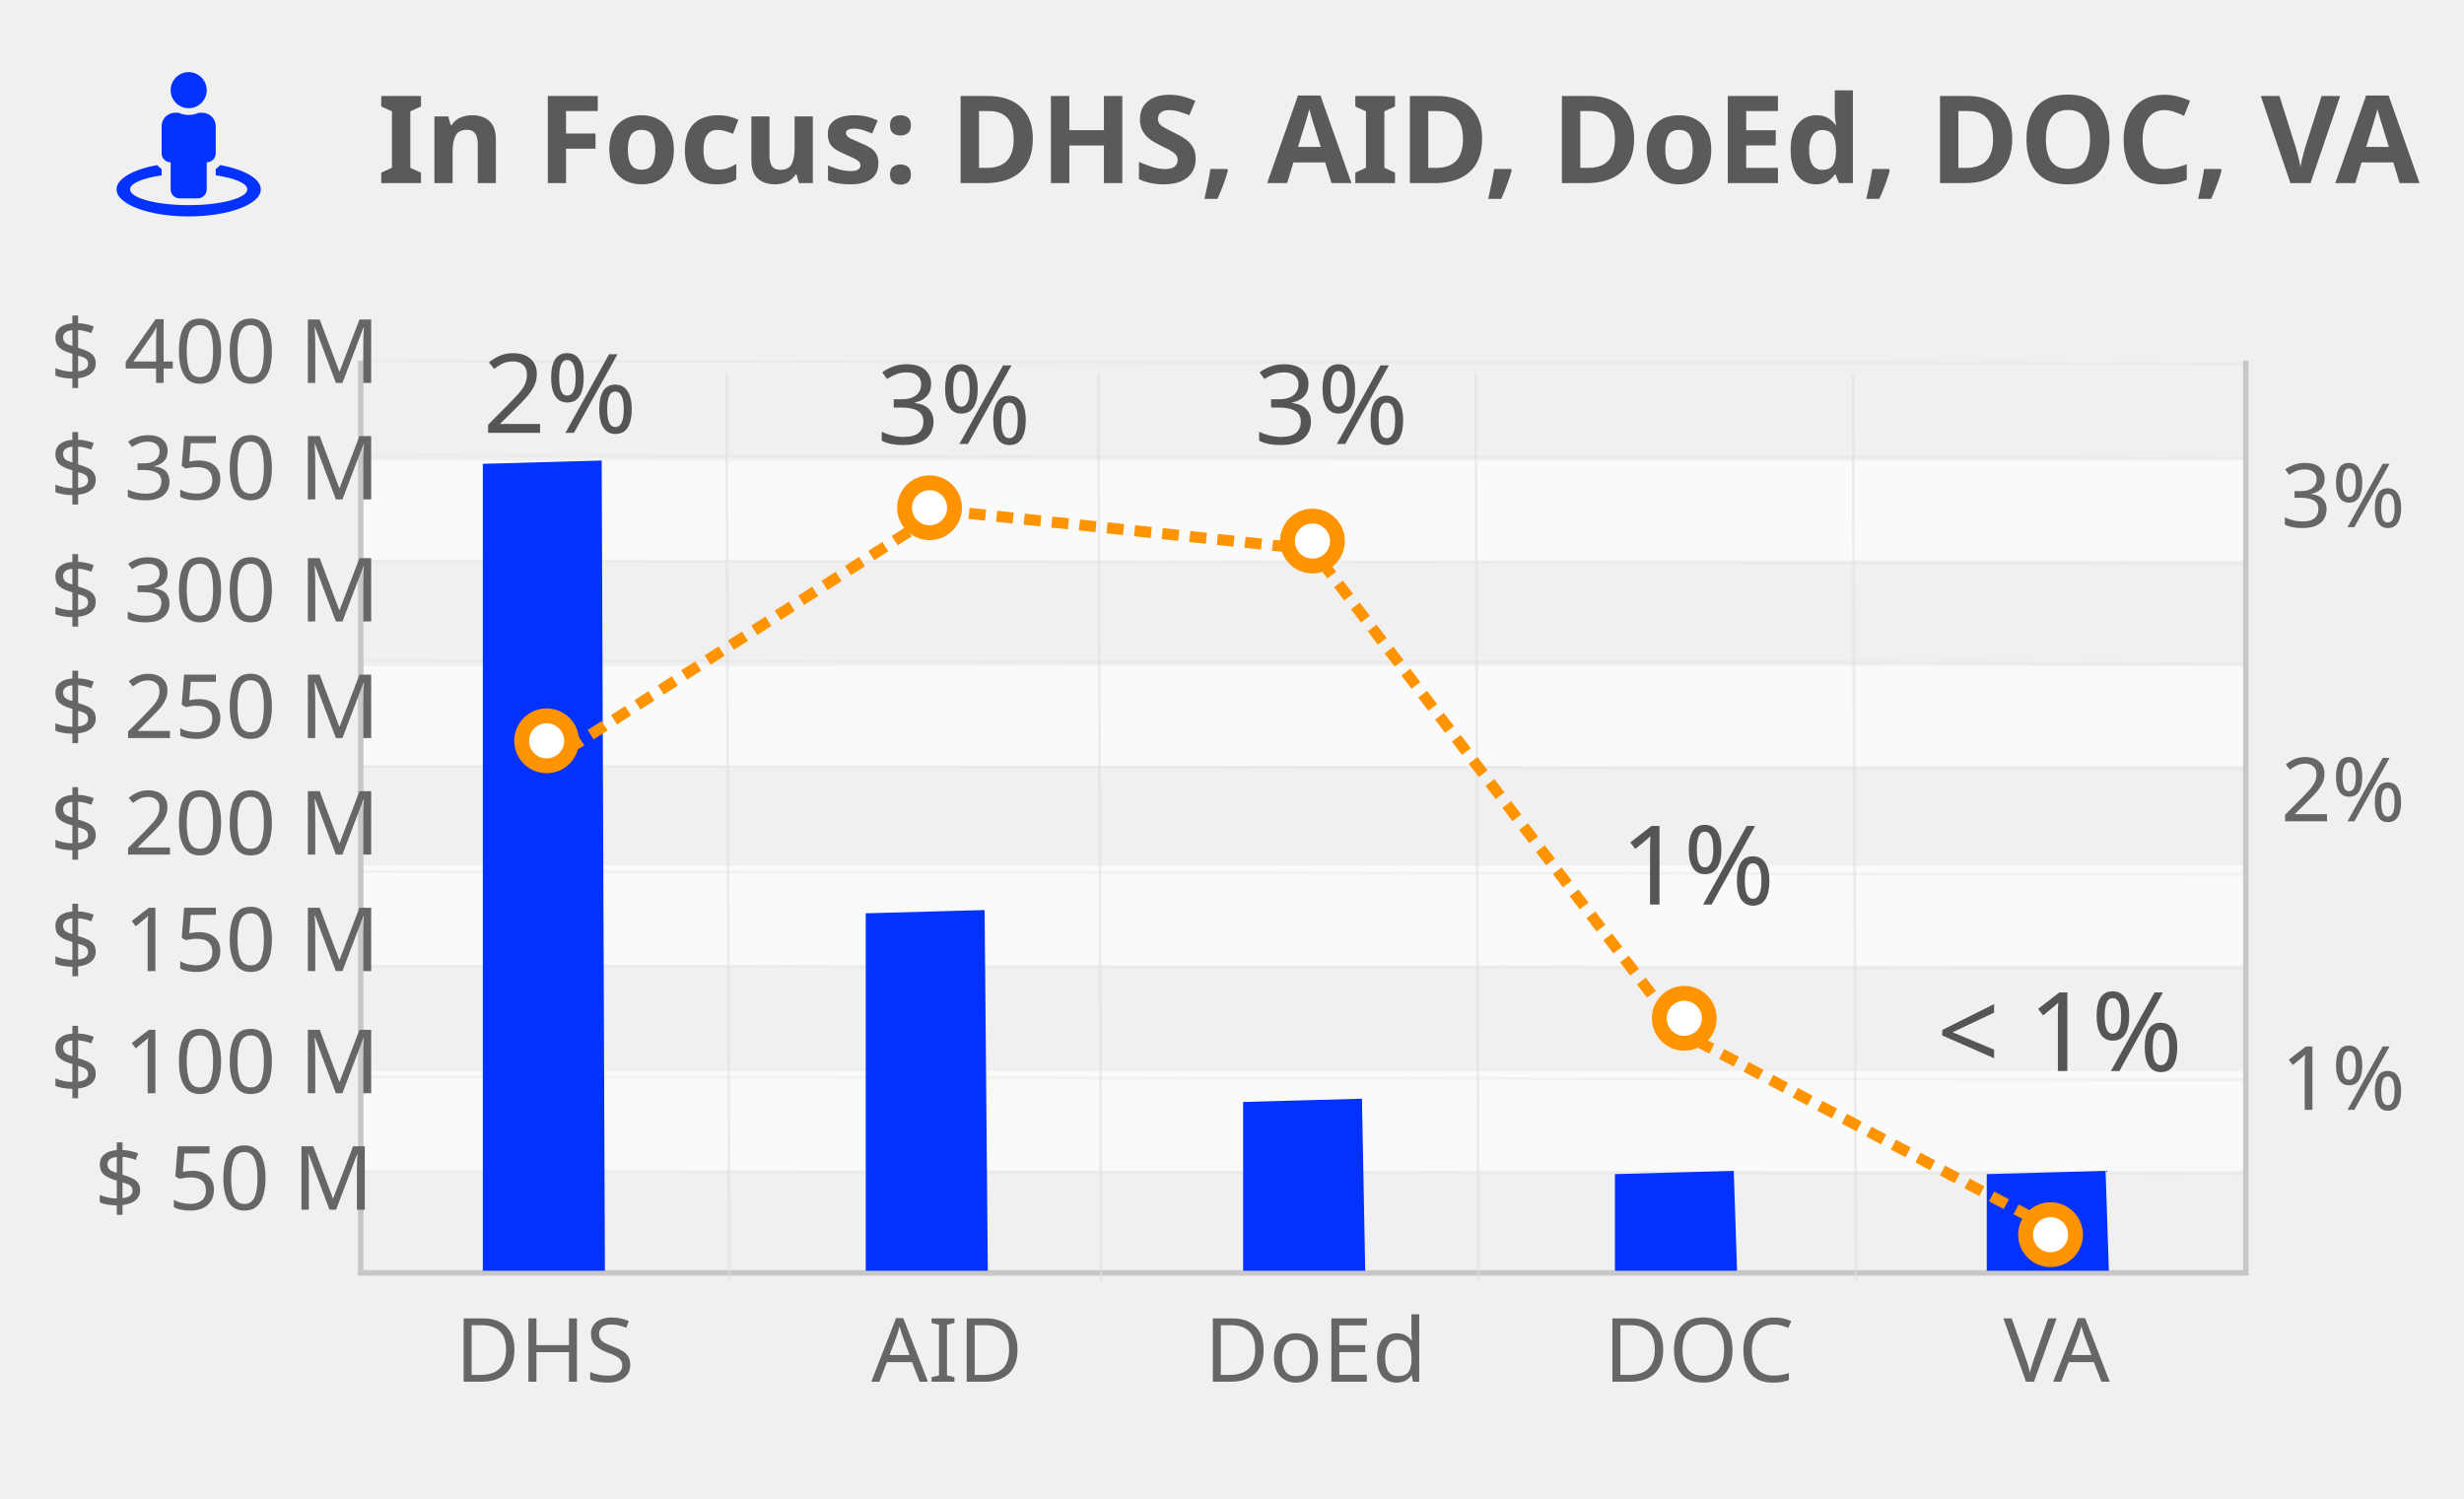
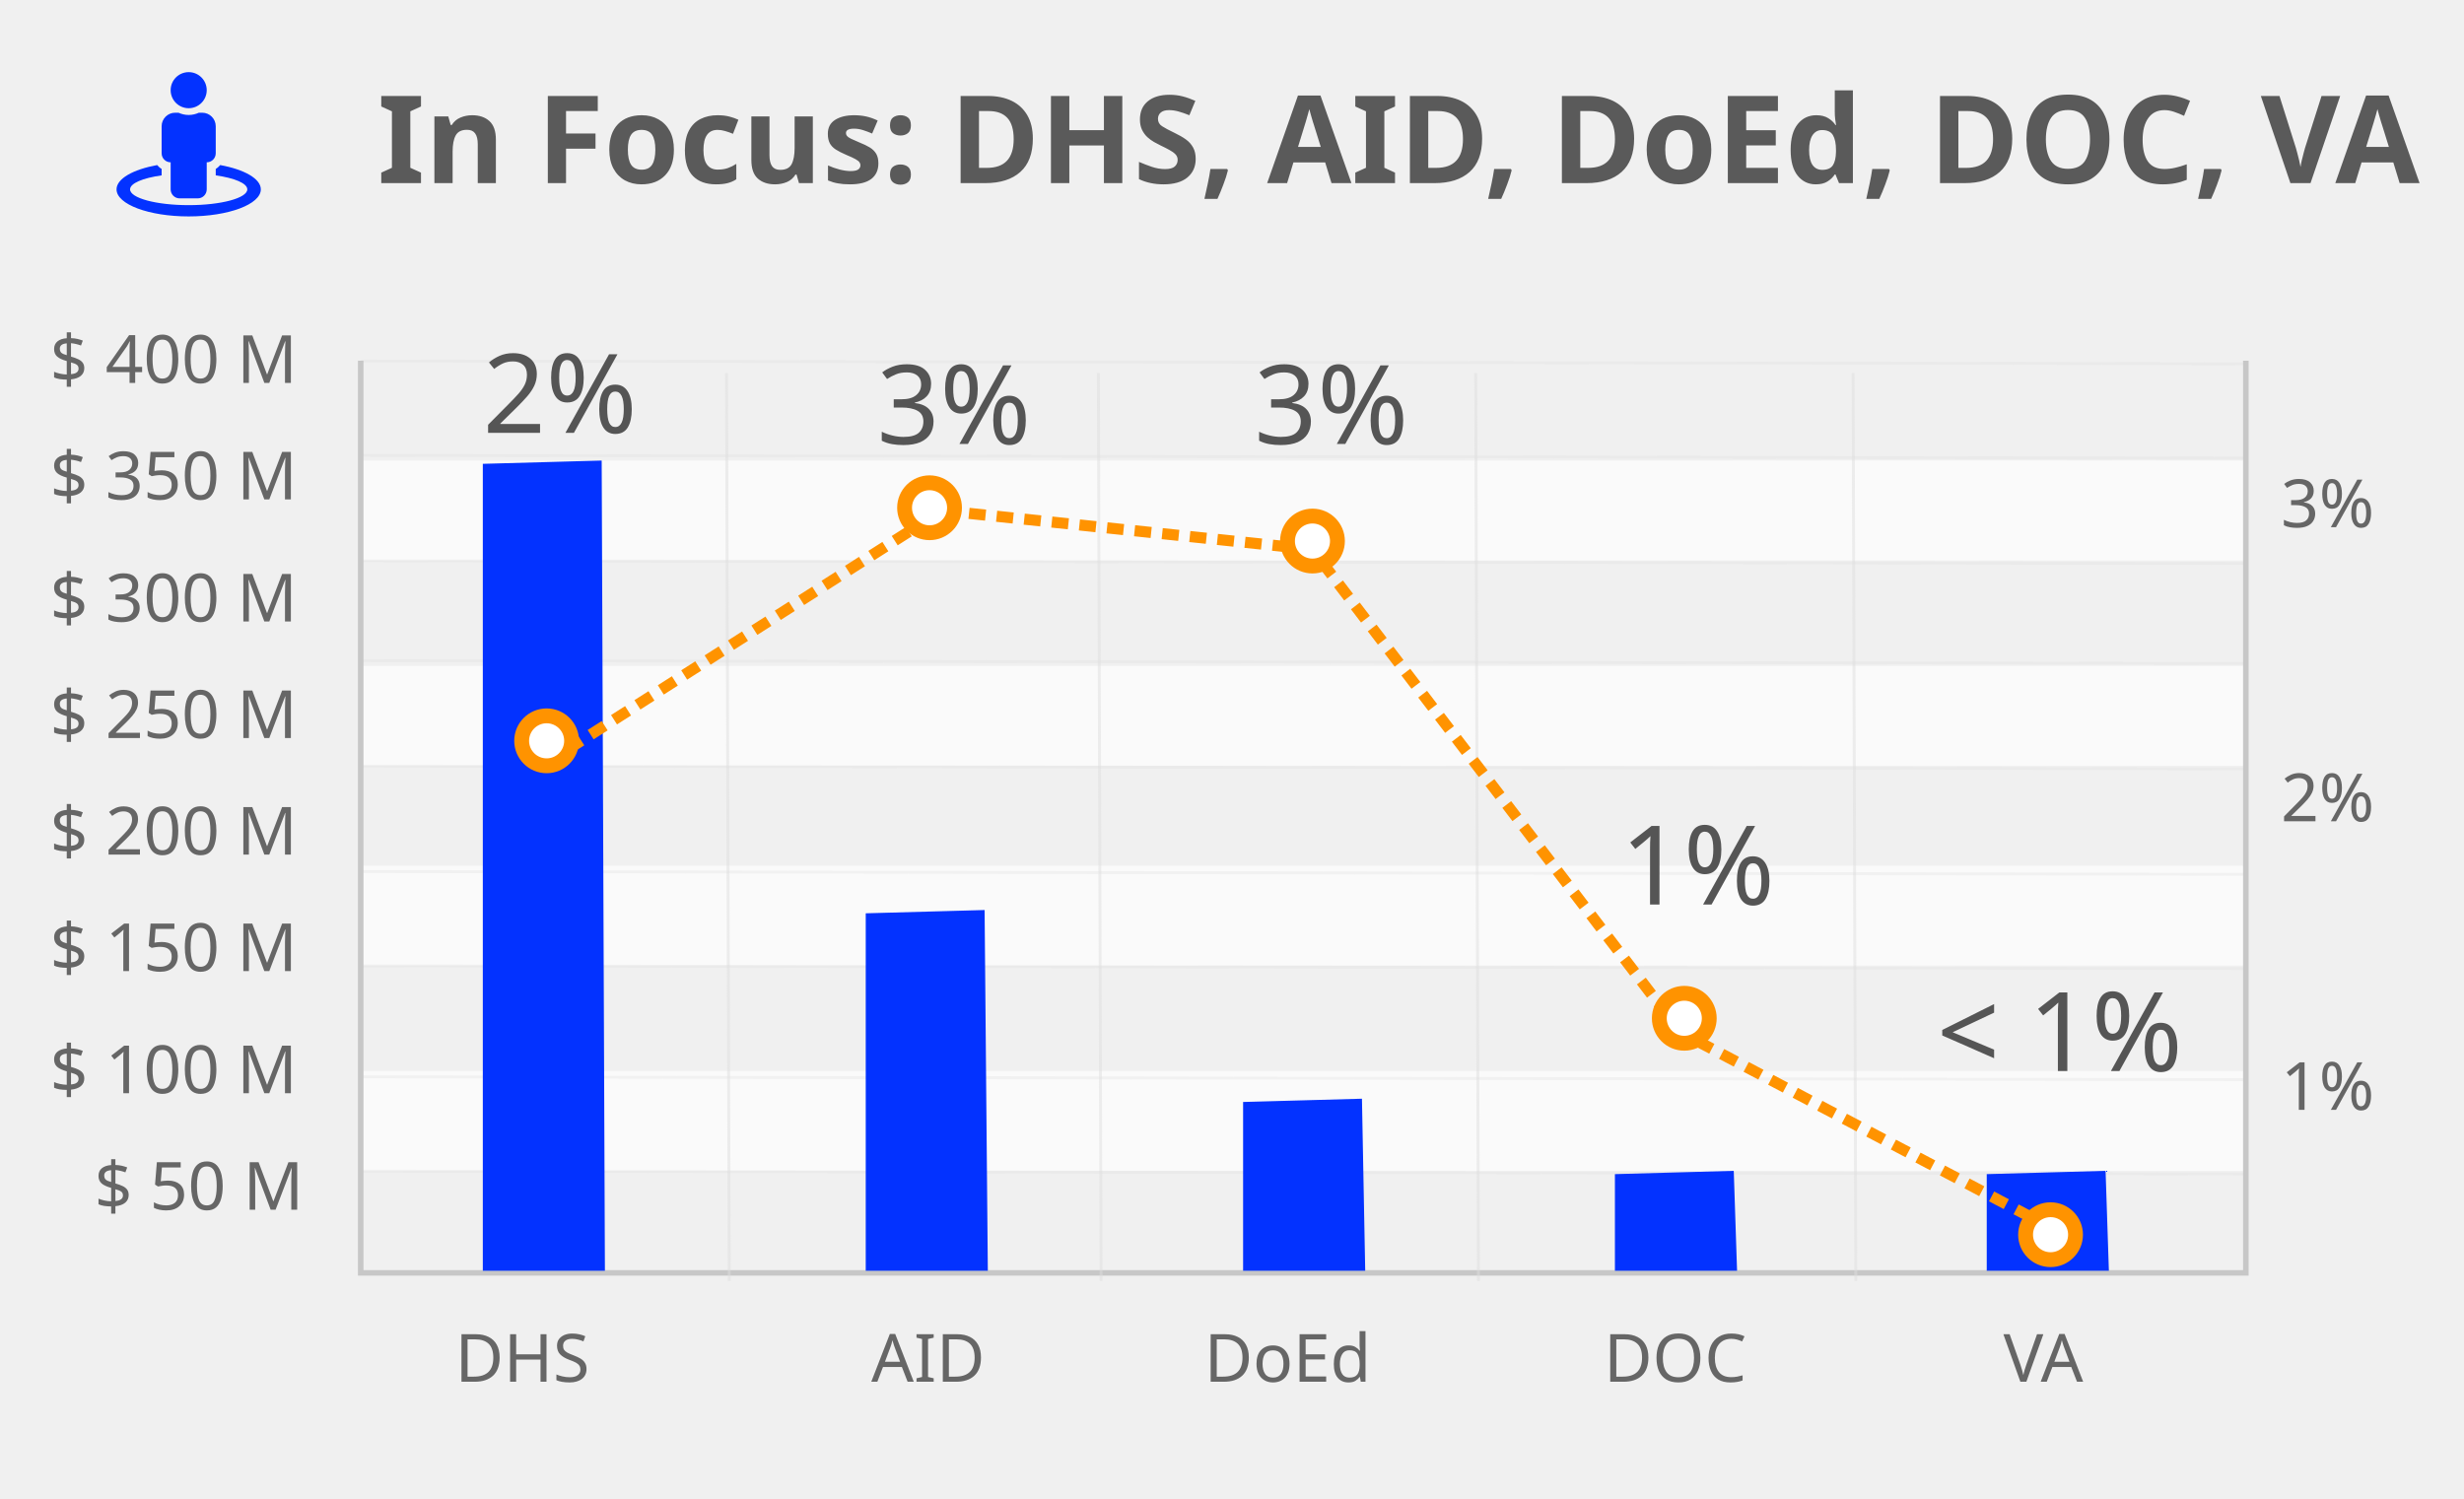
<svg xmlns="http://www.w3.org/2000/svg" focusable="true" tabIndex="0" width="100%" height="100%" aria-label="Bar chart of the 5 CFO Act agencies with the smallest amount of contract spending shown in millions of dollars. A line chart overlays the bars showing percentage of total contract spending by each agency. All are 3% or less." viewBox="0 0 444 270" version="1.1">
  <defs>
    <style text="text/css">
	#clear-24px:hover {
	  cursor: pointer;
 	}
     #Graph-Title {
-         font-size: 18px;
+         font-size: 1.125rem;
        font-weight: 600;
        color: #555555;
     }
      </style>
  </defs>
  <g id="Viz-1-Pop-Out-Outline_Desktop" stroke="none" stroke-width="1" fill="none" fill-rule="evenodd">
    <g id="Background" transform="translate(65, 64)">
      <g id="Background-fill" transform="translate(0, 19)" fill="#FAFAFA" fill-rule="nonzero">
        <polygon id="Rectangle-16" points="0 110 340 110 340 128 0 128" />
        <polygon id="Rectangle-16-Copy-2" points="0 73 340 73 340 91 0 91" />
        <polygon id="Rectangle-16-Copy-3" points="0 37 340 37 340 55 0 55" />
        <polygon id="Rectangle-16-Copy-4" points="0 0 340 0 340 18 0 18" />
      </g>
      <g id="Horizontal-Lines" opacity="0.3" stroke="#DDDDDD" stroke-linecap="square" stroke-width="0.525">
        <line x1="0.351" y1="1.053" x2="339.697" y2="1.553" id="Line" />
        <line x1="0.351" y1="18.053" x2="339.697" y2="18.553" id="Line-Copy-7" />
        <line x1="0.351" y1="37.053" x2="339.697" y2="37.553" id="Line-Copy-8" />
        <line x1="0.351" y1="55.053" x2="339.697" y2="55.553" id="Line-Copy-9" />
        <line x1="0.351" y1="74.053" x2="339.697" y2="74.553" id="Line-Copy-10" />
        <line x1="0.351" y1="93.053" x2="339.697" y2="93.553" id="Line-Copy-11" />
        <line x1="0.351" y1="110.053" x2="339.697" y2="110.553" id="Line-Copy-12" />
        <line x1="0.351" y1="130.053" x2="339.697" y2="130.553" id="Line-Copy-13" />
        <line x1="0.351" y1="147.053" x2="339.697" y2="147.553" id="Line-Copy-14" />
      </g>
      <polyline id="Scale" stroke="#C7C7C7" points="0 1 0 165.381 339.691 165.381 339.691 1" />
      <g id="Vertical-Lines" transform="translate(65, 3)" fill-rule="nonzero" opacity="0.5" stroke="#DDDDDD" stroke-linecap="square" stroke-width="0.525">
        <line x1="1.409" y1="163.581" x2="0.919" y2="0.5" id="Line-9-Copy-9" />
        <line x1="68.409" y1="163.581" x2="67.919" y2="0.5" id="Line-9-Copy-13" />
        <line x1="136.409" y1="163.581" x2="135.919" y2="0.5" id="Line-9-Copy-14" />
        <line x1="204.409" y1="163.581" x2="203.919" y2="0.5" id="Line-9-Copy-15" />
      </g>
    </g>
    <g id="Bar-Chart" transform="translate(87, 83)" fill="#0332FF" stroke="#0332FF" stroke-width="0.525">
      <path d="M21.16,0.263 L0.263,0.84 L0.263,145.738 L21.738,145.738 L21.16,0.263 Z" id="Rectangle" />
      <path d="M90.16,81.263 L69.263,81.84 L69.263,145.738 L90.737,145.738 L90.16,81.263 Z" id="Rectangle-Copy-2" />
      <path d="M158.16,115.263 L137.262,115.84 L137.262,145.738 L158.738,145.738 L158.16,115.263 Z" id="Rectangle-Copy-3" />
      <path d="M225.16,128.262 L204.262,128.84 L204.262,145.738 L225.738,145.738 L225.16,128.262 Z" id="Rectangle-Copy-4" />
      <path d="M292.16,128.262 L271.262,128.84 L271.262,145.738 L292.738,145.738 L292.16,128.262 Z" id="Rectangle-Copy-5" />
    </g>
    <path d="M98,137.771 L169.731,92 L236.458,99 L302.783,186 L371,222" id="Percent-Line" stroke="#FF9300" stroke-width="2" stroke-dasharray="3,2" />
    <g id="Circles" transform="translate(94, 87)" fill="#FFFFFF" stroke="#FF9300" stroke-width="2.675">
      <circle id="Oval-Copy-9" cx="4.5" cy="46.5" r="4.5" />
      <circle id="Oval-Copy-19" cx="73.5" cy="4.5" r="4.5" />
      <circle id="Oval-Copy-20" cx="142.5" cy="10.5" r="4.5" />
      <circle id="Oval-Copy-21" cx="209.5" cy="96.5" r="4.5" />
      <circle id="Oval-Copy-22" cx="275.5" cy="135.5" r="4.5" />
    </g>
    <g id="Percents" transform="translate(87, 58)" fill="#555555" font-family="SourceSansPro-SemiBold, Source Sans Pro" font-size="19.823" font-weight="500">
      <text id="2%">
        <tspan x="0" y="20">2%</tspan>
      </text>
      <text id="3%">
        <tspan x="71" y="22">3%</tspan>
      </text>
      <text id="3%">
        <tspan x="139" y="22">3%</tspan>
      </text>
      <text id="1%">
        <tspan x="205" y="105">1%</tspan>
      </text>
      <text id="1%">
        <tspan x="262" y="135">&lt; 1%</tspan>
      </text>
    </g>
-     <g id="Bottom-Labels" transform="translate(82, 233)" fill="#666666" font-family="SourceSansPro-Light, Source Sans Pro" font-size="16" font-weight="300">
+     <g id="Bottom-Labels" transform="translate(82, 233)" fill="#666666" font-family="SourceSansPro-Light, Source Sans Pro" font-size="1rem" font-weight="300">
      <text id="DHS">
        <tspan x="0" y="16">DHS</tspan>
      </text>
      <text id="AID">
        <tspan x="75" y="16">AID</tspan>
      </text>
      <text id="DOC">
        <tspan x="207" y="16">DOC</tspan>
      </text>
      <text id="DoEd">
        <tspan x="135" y="16">DoEd</tspan>
      </text>
      <text id="VA">
        <tspan x="279" y="16">VA</tspan>
      </text>
    </g>
-     <g id="Right-axis" transform="translate(411, 79)" fill="#666666" font-family="SourceSansPro-Light, Source Sans Pro" font-size="16" font-weight="300">
+     <g id="Right-axis" transform="translate(411, 79)" fill="#666666" font-family="SourceSansPro-Light, Source Sans Pro" font-size="1rem" font-weight="300">
      <text id="1%">
        <tspan x="0" y="121">1%</tspan>
      </text>
      <text id="2%">
        <tspan x="0" y="69">2%</tspan>
      </text>
      <text id="3%">
        <tspan x="0" y="16">3%</tspan>
      </text>
    </g>
-     <g id="Left-axis" transform="translate(9, 53)" fill="#666666" font-family="SourceSansPro-Light, Source Sans Pro" font-size="16" font-weight="300">
+     <g id="Left-axis" transform="translate(9, 53)" fill="#666666" font-family="SourceSansPro-Light, Source Sans Pro" font-size="1rem" font-weight="300">
      <text id="$-50-M">
        <tspan x="8" y="165">$ 50 M</tspan>
      </text>
      <text id="$-100-M">
        <tspan x="0" y="144">$ 100 M</tspan>
      </text>
      <text id="$-150-M">
        <tspan x="0" y="122">$ 150 M</tspan>
      </text>
      <text id="$-200-M">
        <tspan x="0" y="101">$ 200 M</tspan>
      </text>
      <text id="$-250-M">
        <tspan x="0" y="80">$ 250 M</tspan>
      </text>
      <text id="$-300-M">
        <tspan x="0" y="59">$ 300 M</tspan>
      </text>
      <text id="$-350-M">
        <tspan x="0" y="37">$ 350 M</tspan>
      </text>
      <text id="$-400-M">
        <tspan x="0" y="16">$ 400 M</tspan>
      </text>
    </g>
-     <text id="Graph-Title" font-family="SourceSansPro-SemiBold, Source Sans Pro" font-size="16" font-weight="500" fill="#5A5A5A" transform="translate(-63, 0)">
+     <text id="Graph-Title" font-family="SourceSansPro-SemiBold, Source Sans Pro" font-size="1rem" font-weight="500" fill="#5A5A5A" transform="translate(-63, 0)">
      <tspan x="131" y="33" font-size="22">In Focus: DHS, AID, DoEd, DOC, VA</tspan>
    </text>
    <g id="street-view-solid" transform="translate(21, 13)" fill="#0332FF" fill-rule="nonzero" x="0">
      <path d="M18.682,16.746 C18.448,17.015 18.186,17.259 17.875,17.439 L17.875,18.604 C21.253,19.078 23.562,20.028 23.562,21.125 C23.562,22.696 18.834,23.969 13,23.969 C7.166,23.969 2.438,22.696 2.438,21.125 C2.438,20.028 4.747,19.079 8.125,18.604 L8.125,17.439 C7.814,17.259 7.552,17.015 7.318,16.746 C2.989,17.537 0,19.198 0,21.125 C0,23.817 5.821,26 13,26 C20.179,26 26,23.817 26,21.125 C26,19.198 23.011,17.537 18.682,16.746 Z M13,6.5 C14.795,6.5 16.25,5.045 16.25,3.25 C16.25,1.455 14.795,0 13,0 C11.205,0 9.75,1.455 9.75,3.25 C9.75,5.045 11.205,6.5 13,6.5 Z M9.75,16.25 L9.75,21.125 C9.75,22.022 10.478,22.75 11.375,22.75 L14.625,22.75 C15.522,22.75 16.25,22.022 16.25,21.125 L16.25,16.25 C17.147,16.25 17.875,15.522 17.875,14.625 L17.875,9.75 C17.875,8.404 16.784,7.312 15.438,7.312 L14.838,7.312 C14.276,7.568 13.657,7.719 13,7.719 C12.343,7.719 11.724,7.568 11.162,7.312 L10.562,7.312 C9.216,7.312 8.125,8.404 8.125,9.75 L8.125,14.625 C8.125,15.522 8.853,16.25 9.75,16.25 Z" id="Shape" />
    </g>
  </g>
</svg>
